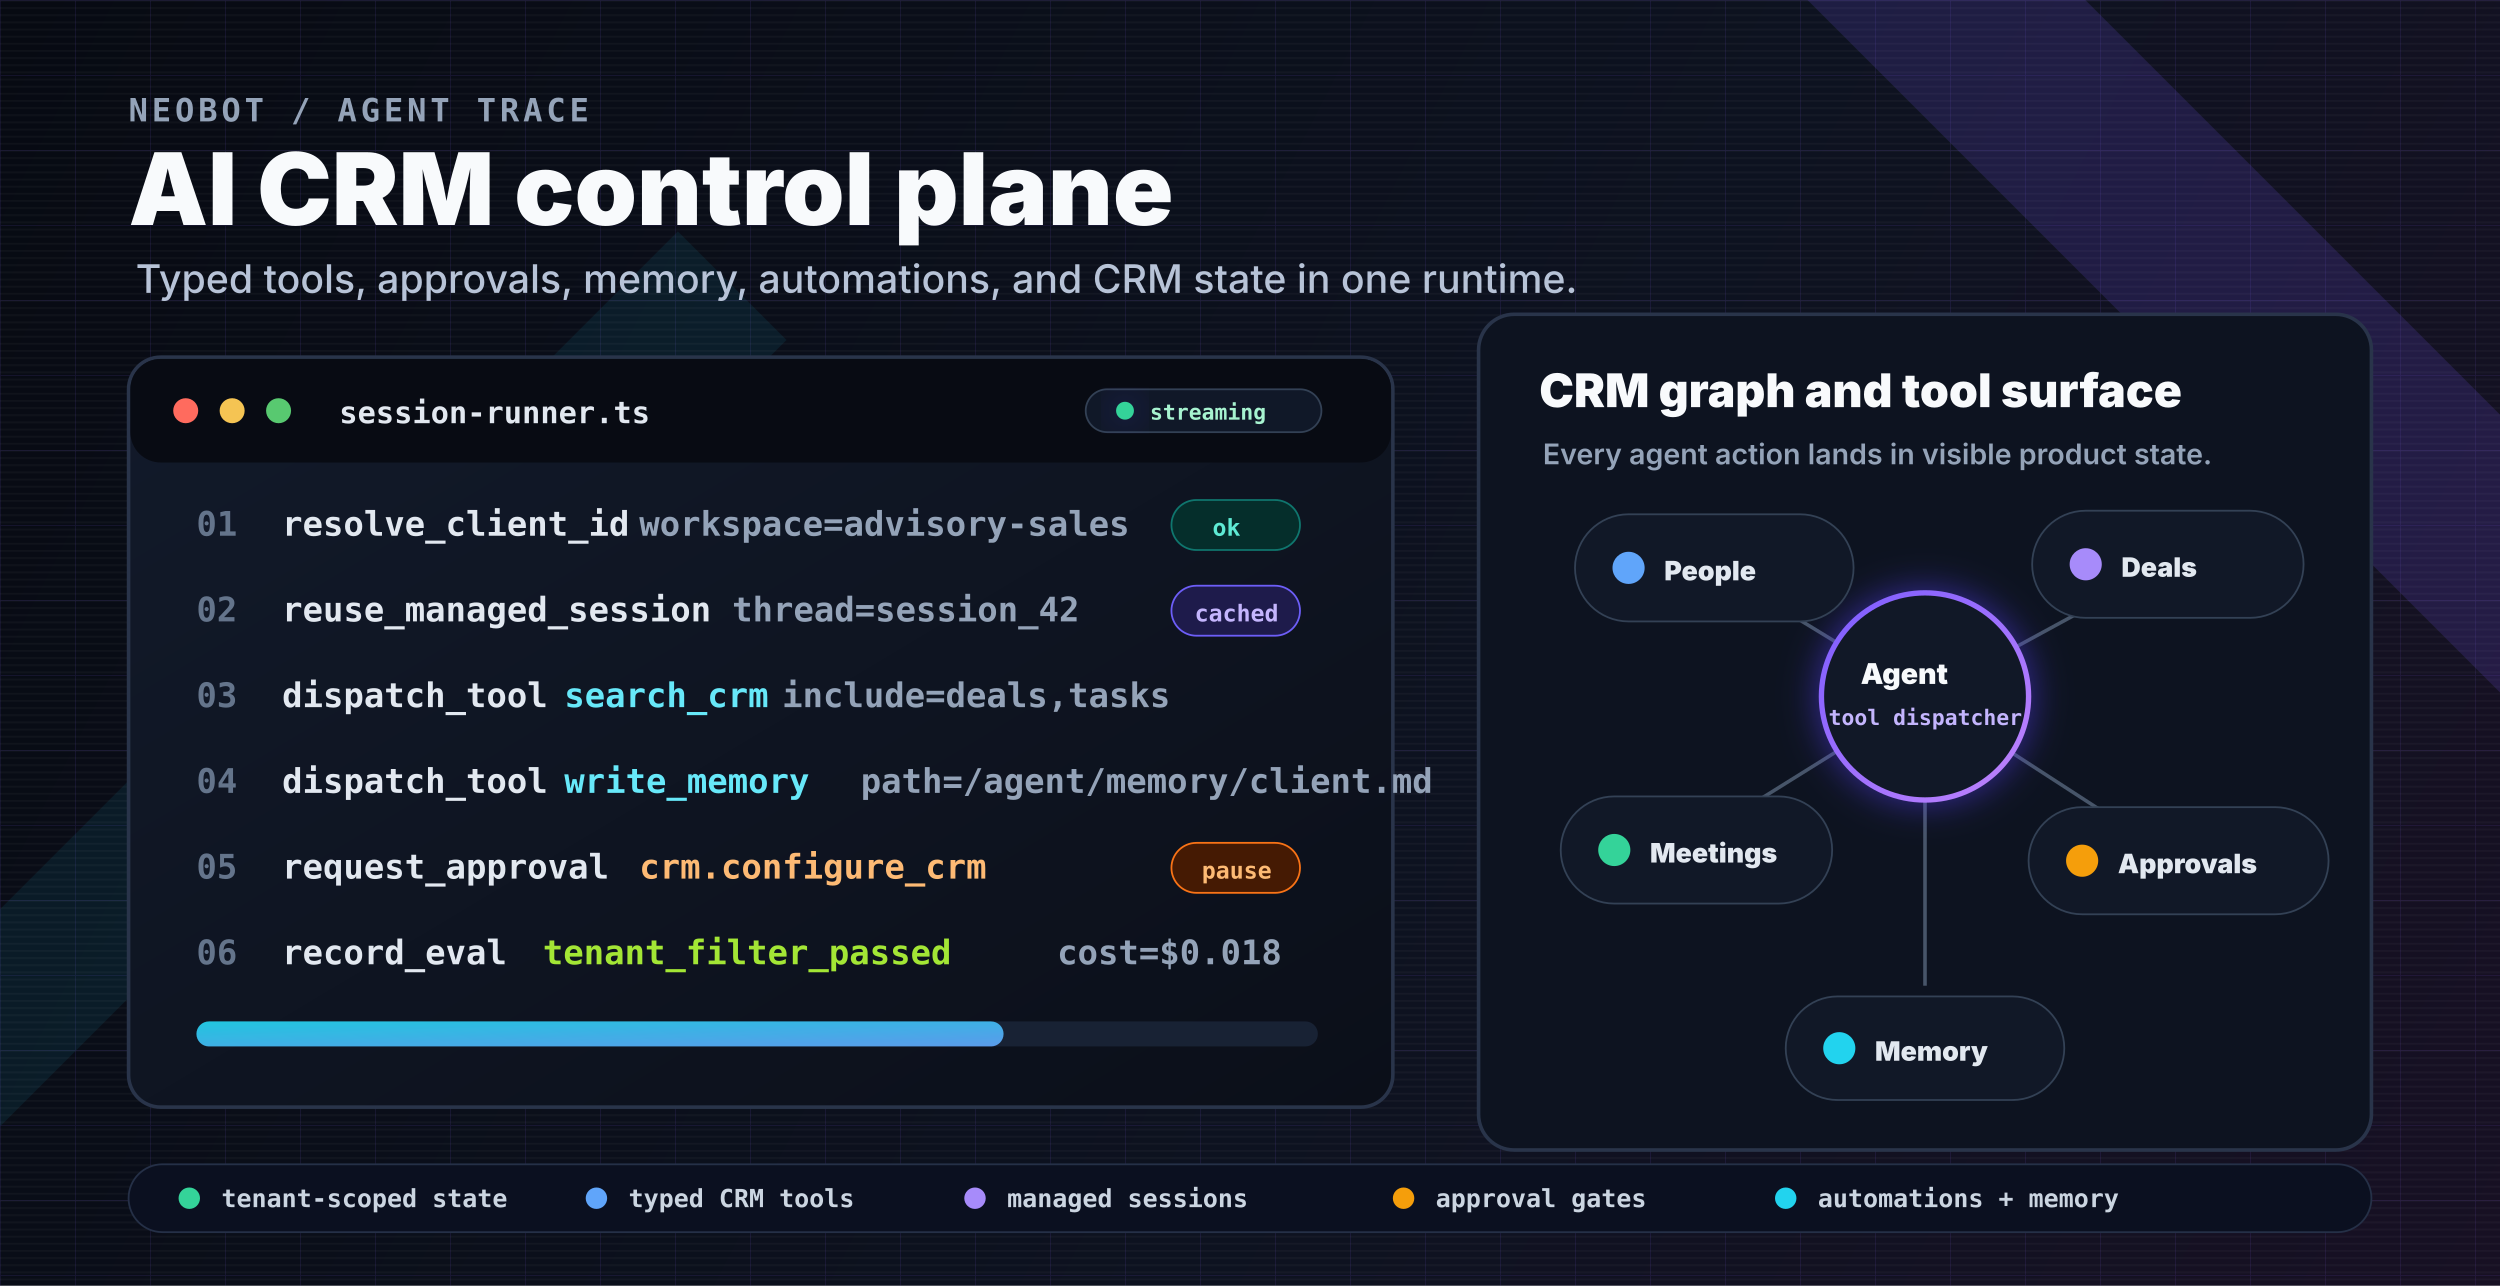
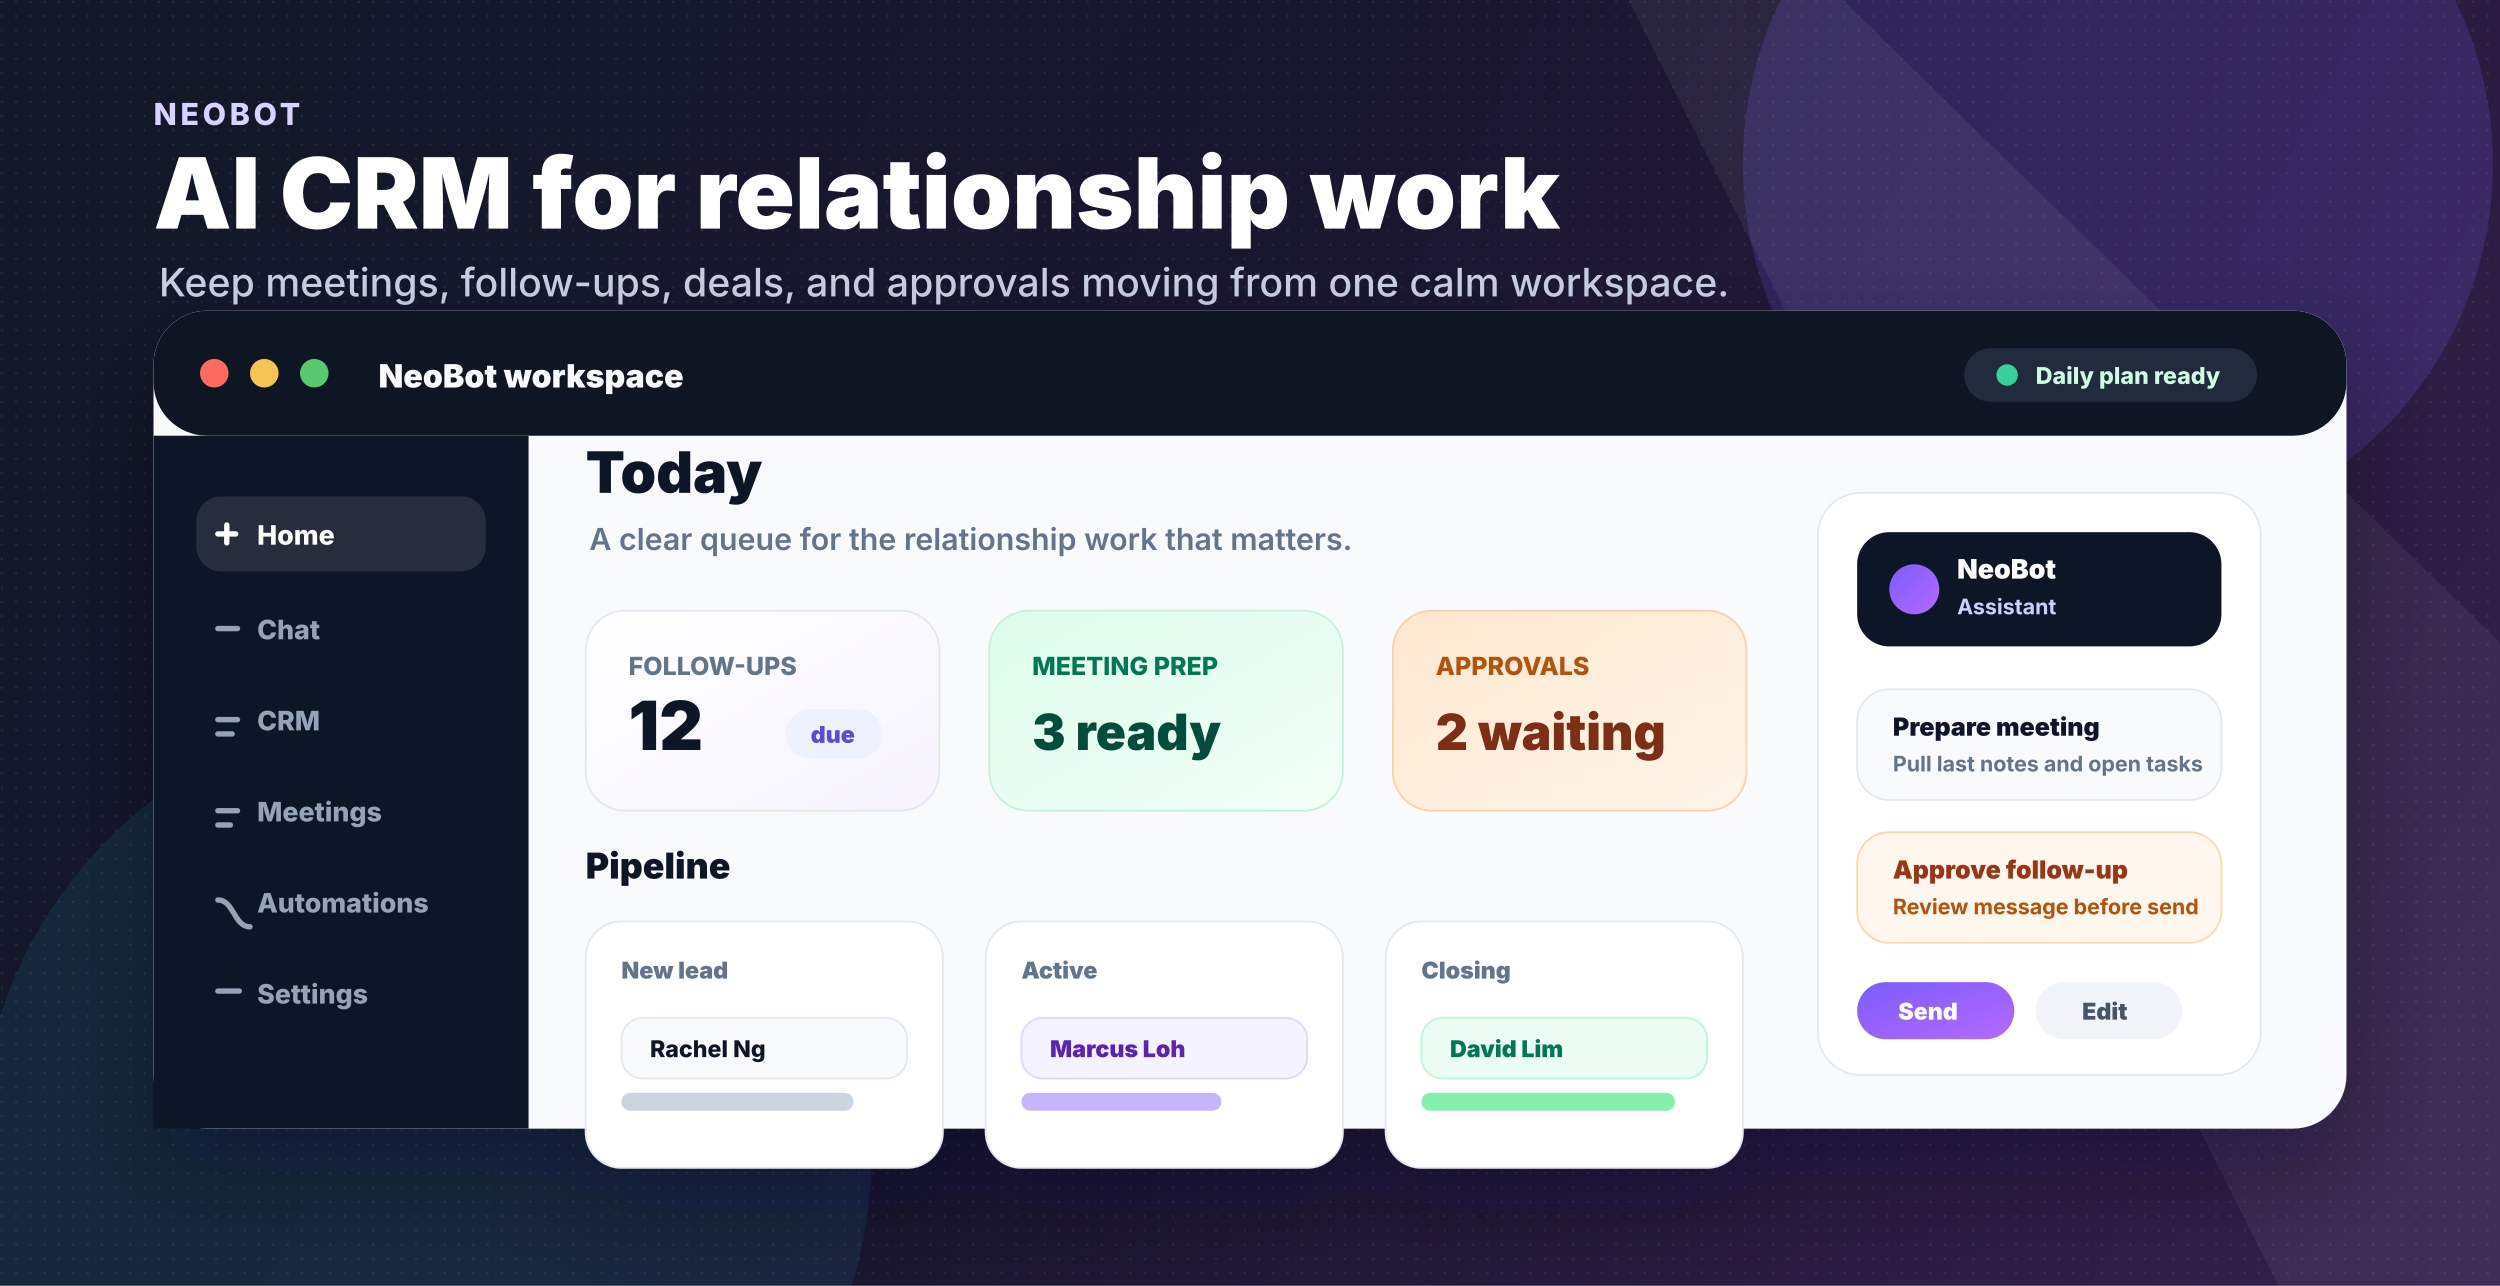
<svg xmlns="http://www.w3.org/2000/svg" width="1400" height="720" viewBox="0 0 1400 720" fill="none" role="img" aria-labelledby="title desc">
  <defs>
    <linearGradient id="bg" x1="0" y1="0" x2="1400" y2="720" gradientUnits="userSpaceOnUse">
-       <stop stop-color="#070A12" />
-       <stop offset="0.58" stop-color="#0D1220" />
-       <stop offset="1" stop-color="#171023" />
+       <stop stop-color="#111827" />
+       <stop offset="0.48" stop-color="#1A1630" />
+       <stop offset="1" stop-color="#34204C" />
    </linearGradient>
-     <linearGradient id="panel" x1="0" y1="0" x2="1" y2="1">
-       <stop stop-color="#121A2A" />
-       <stop offset="1" stop-color="#0B0F19" />
+     <linearGradient id="card" x1="0" y1="0" x2="1" y2="1">
+       <stop stop-color="#FFFFFF" />
+       <stop offset="1" stop-color="#F6F3FF" />
    </linearGradient>
    <linearGradient id="violet" x1="0" y1="0" x2="1" y2="1">
      <stop stop-color="#7C5CFF" />
-       <stop offset="1" stop-color="#C084FC" />
+       <stop offset="1" stop-color="#B469FF" />
    </linearGradient>
-     <linearGradient id="cyan" x1="0" y1="0" x2="1" y2="1">
-       <stop stop-color="#22D3EE" />
-       <stop offset="1" stop-color="#60A5FA" />
+     <linearGradient id="peach" x1="0" y1="0" x2="1" y2="1">
+       <stop stop-color="#FFE7CF" />
+       <stop offset="1" stop-color="#FFF5EA" />
    </linearGradient>
-     <linearGradient id="green" x1="0" y1="0" x2="1" y2="1">
-       <stop stop-color="#34D399" />
-       <stop offset="1" stop-color="#A3E635" />
+     <linearGradient id="mint" x1="0" y1="0" x2="1" y2="1">
+       <stop stop-color="#DDFCEB" />
+       <stop offset="1" stop-color="#F3FFF8" />
    </linearGradient>
-     <filter id="glow" x="-80%" y="-80%" width="260%" height="260%" color-interpolation-filters="sRGB">
-       <feGaussianBlur stdDeviation="10" result="blur" />
-       <feColorMatrix in="blur" type="matrix" values="0 0 0 0 0.35 0 0 0 0 0.25 0 0 0 0 1 0 0 0 0.55 0" />
-       <feMerge>
-         <feMergeNode />
-         <feMergeNode in="SourceGraphic" />
-       </feMerge>
+     <filter id="shadow" x="-20%" y="-20%" width="140%" height="150%" color-interpolation-filters="sRGB">
+       <feDropShadow dx="0" dy="24" stdDeviation="26" flood-color="#070A12" flood-opacity="0.34" />
    </filter>
-     <pattern id="grid" width="42" height="42" patternUnits="userSpaceOnUse">
-       <path d="M42 0H0V42" stroke="#8B5CF6" stroke-opacity="0.12" stroke-width="1" />
-     </pattern>
-     <pattern id="scan" width="4" height="4" patternUnits="userSpaceOnUse">
-       <rect width="4" height="1" fill="#FFFFFF" opacity="0.035" />
+     <pattern id="grain" width="8" height="8" patternUnits="userSpaceOnUse">
+       <circle cx="1" cy="1" r="0.7" fill="#FFFFFF" opacity="0.08" />
    </pattern>
  </defs>
-   <rect width="1400" height="720" rx="0" fill="url(#bg)" />
-   <rect width="1400" height="720" fill="url(#grid)" />
-   <rect width="1400" height="720" fill="url(#scan)" />
-   <path d="M1030 -60L1510 420" stroke="#7C5CFF" stroke-opacity="0.16" stroke-width="110" />
-   <path d="M-120 690L410 160" stroke="#22D3EE" stroke-opacity="0.08" stroke-width="86" />
-   <g transform="translate(72 68)">
-     <text x="0" y="0" fill="#94A3B8" font-family="ui-monospace, SFMono-Regular, Menlo, Consolas, monospace" font-size="18" font-weight="700" letter-spacing="0.12em">NEOBOT / AGENT TRACE</text>
-     <text x="0" y="58" fill="#F8FAFC" font-family="Inter, Arial, sans-serif" font-size="56" font-weight="850">AI CRM control plane</text>
-     <text x="4" y="96" fill="#B7C3D7" font-family="Inter, Arial, sans-serif" font-size="22" font-weight="500">Typed tools, approvals, memory, automations, and CRM state in one runtime.</text>
+   <rect width="1400" height="720" fill="url(#bg)" />
+   <rect width="1400" height="720" fill="url(#grain)" />
+   <circle cx="1186" cy="92" r="210" fill="#7C5CFF" opacity="0.18" />
+   <circle cx="238" cy="646" r="250" fill="#22D3EE" opacity="0.09" />
+   <path d="M1032 0L1400 360V720H1276L912 0H1032Z" fill="#FFFFFF" opacity="0.06" />
+   <g transform="translate(86 70)">
+     <text x="0" y="0" fill="#D7D2FF" font-family="Inter, Arial, sans-serif" font-size="17" font-weight="800" letter-spacing="0.12em">NEOBOT</text>
+     <text x="0" y="58" fill="#FFFFFF" font-family="Inter, Arial, sans-serif" font-size="55" font-weight="850">AI CRM for relationship work</text>
+     <text x="3" y="96" fill="#C9D0E5" font-family="Inter, Arial, sans-serif" font-size="22" font-weight="500">Keep meetings, follow-ups, deals, and approvals moving from one calm workspace.</text>
  </g>
-   <g transform="translate(72 200)">
-     <rect width="708" height="420" rx="18" fill="url(#panel)" stroke="#29344A" stroke-width="2" />
-     <rect x="1" y="1" width="706" height="58" rx="17" fill="#080B13" />
-     <circle cx="32" cy="30" r="7" fill="#FF6B5E" />
-     <circle cx="58" cy="30" r="7" fill="#F5C453" />
-     <circle cx="84" cy="30" r="7" fill="#58C970" />
-     <text x="118" y="37" fill="#E2E8F0" font-family="ui-monospace, SFMono-Regular, Menlo, Consolas, monospace" font-size="17" font-weight="800">session-runner.ts</text>
-     <rect x="536" y="18" width="132" height="24" rx="12" fill="#101828" stroke="#334155" />
-     <circle cx="558" cy="30" r="5" fill="#34D399" filter="url(#glow)" />
-     <text x="572" y="35" fill="#A7F3D0" font-family="ui-monospace, SFMono-Regular, Menlo, Consolas, monospace" font-size="12" font-weight="800">streaming</text>
-     <g font-family="ui-monospace, SFMono-Regular, Menlo, Consolas, monospace" font-size="19" font-weight="700">
-       <text x="38" y="100" fill="#64748B">01</text>
-       <text x="86" y="100" fill="#E2E8F0">resolve_client_id</text>
-       <text x="286" y="100" fill="#94A3B8">workspace=advisory-sales</text>
-       <rect x="584" y="80" width="72" height="28" rx="14" fill="#052E2B" stroke="#0F766E" />
-       <text x="607" y="100" fill="#5EEAD4" font-size="13">ok</text>
-       <text x="38" y="148" fill="#64748B">02</text>
-       <text x="86" y="148" fill="#E2E8F0">reuse_managed_session</text>
-       <text x="338" y="148" fill="#94A3B8">thread=session_42</text>
-       <rect x="584" y="128" width="72" height="28" rx="14" fill="#1E1B4B" stroke="#6D5EF8" />
-       <text x="597" y="148" fill="#C4B5FD" font-size="13">cached</text>
-       <text x="38" y="196" fill="#64748B">03</text>
-       <text x="86" y="196" fill="#E2E8F0">dispatch_tool</text>
-       <text x="244" y="196" fill="#67E8F9">search_crm</text>
-       <text x="366" y="196" fill="#94A3B8">include=deals,tasks</text>
-       <text x="38" y="244" fill="#64748B">04</text>
-       <text x="86" y="244" fill="#E2E8F0">dispatch_tool</text>
-       <text x="244" y="244" fill="#67E8F9">write_memory</text>
-       <text x="410" y="244" fill="#94A3B8">path=/agent/memory/client.md</text>
-       <text x="38" y="292" fill="#64748B">05</text>
-       <text x="86" y="292" fill="#E2E8F0">request_approval</text>
-       <text x="286" y="292" fill="#FDBA74">crm.configure_crm</text>
-       <rect x="584" y="272" width="72" height="28" rx="14" fill="#451A03" stroke="#F97316" />
-       <text x="601" y="292" fill="#FDBA74" font-size="13">pause</text>
-       <text x="38" y="340" fill="#64748B">06</text>
-       <text x="86" y="340" fill="#E2E8F0">record_eval</text>
-       <text x="232" y="340" fill="#A3E635">tenant_filter_passed</text>
-       <text x="520" y="340" fill="#94A3B8">cost=$0.018</text>
+   <g transform="translate(86 174)" filter="url(#shadow)">
+     <rect width="1228" height="458" rx="30" fill="#F8FAFC" />
+     <rect width="1228" height="70" rx="30" fill="#101521" />
+     <circle cx="34" cy="35" r="8" fill="#FF6B5E" />
+     <circle cx="62" cy="35" r="8" fill="#F5C453" />
+     <circle cx="90" cy="35" r="8" fill="#58C970" />
+     <text x="126" y="43" fill="#F8FAFC" font-family="Inter, Arial, sans-serif" font-size="18" font-weight="850">NeoBot workspace</text>
+     <rect x="1014" y="21" width="164" height="30" rx="15" fill="#222B3D" />
+     <circle cx="1038" cy="36" r="6" fill="#34D399" />
+     <text x="1054" y="41" fill="#D1FAE5" font-family="Inter, Arial, sans-serif" font-size="13" font-weight="800">Daily plan ready</text>
+     <rect x="0" y="70" width="210" height="388" rx="0" fill="#111827" />
+     <g font-family="Inter, Arial, sans-serif" font-size="15" font-weight="800">
+       <rect x="24" y="104" width="162" height="42" rx="14" fill="#FFFFFF" opacity="0.1" />
+       <text x="58" y="131" fill="#FFFFFF">Home</text>
+       <text x="58" y="184" fill="#94A3B8">Chat</text>
+       <text x="58" y="235" fill="#94A3B8">CRM</text>
+       <text x="58" y="286" fill="#94A3B8">Meetings</text>
+       <text x="58" y="337" fill="#94A3B8">Automations</text>
+       <text x="58" y="388" fill="#94A3B8">Settings</text>
    </g>
-     <rect x="38" y="372" width="628" height="14" rx="7" fill="#182234" />
-     <rect x="38" y="372" width="452" height="14" rx="7" fill="url(#cyan)" opacity="0.92" />
-   </g>
-   <g transform="translate(828 176)">
-     <rect width="500" height="468" rx="20" fill="#0D1320" stroke="#29344A" stroke-width="2" />
-     <text x="34" y="52" fill="#F8FAFC" font-family="Inter, Arial, sans-serif" font-size="26" font-weight="850">CRM graph and tool surface</text>
-     <text x="36" y="84" fill="#94A3B8" font-family="Inter, Arial, sans-serif" font-size="16" font-weight="600">Every agent action lands in visible product state.</text>
-     <g stroke="#475569" stroke-width="2">
-       <path d="M250 214L132 142" />
-       <path d="M250 214L386 140" />
-       <path d="M250 214L112 300" />
-       <path d="M250 214L392 306" />
-       <path d="M250 214L250 376" />
+     <g fill="none" stroke-linecap="round" stroke-width="3">
+       <path d="M36 125H46M41 120V130" stroke="#FFFFFF" />
+       <path d="M36 178H47" stroke="#94A3B8" />
+       <path d="M36 229H47M36 237H44" stroke="#94A3B8" />
+       <path d="M36 280H47M36 288H43" stroke="#94A3B8" />
+       <path d="M36 330C45 330 45 345 54 345" stroke="#94A3B8" />
+       <path d="M36 381H48" stroke="#94A3B8" />
    </g>
-     <g filter="url(#glow)">
-       <circle cx="250" cy="214" r="58" fill="#111827" stroke="url(#violet)" stroke-width="3" />
-       <text x="214" y="207" fill="#F8FAFC" font-family="Inter, Arial, sans-serif" font-size="16" font-weight="850">Agent</text>
-       <text x="196" y="230" fill="#C4B5FD" font-family="ui-monospace, SFMono-Regular, Menlo, Consolas, monospace" font-size="12" font-weight="800">tool dispatcher</text>
+     <g transform="translate(242 102)">
+       <text x="0" y="0" fill="#111827" font-family="Inter, Arial, sans-serif" font-size="32" font-weight="850">Today</text>
+       <text x="2" y="32" fill="#64748B" font-family="Inter, Arial, sans-serif" font-size="17" font-weight="600">A clear queue for the relationship work that matters.</text>
+       <g transform="translate(0 66)">
+         <rect width="198" height="112" rx="22" fill="url(#card)" stroke="#E3E7EF" />
+         <text x="24" y="36" fill="#64748B" font-family="Inter, Arial, sans-serif" font-size="14" font-weight="800">FOLLOW-UPS</text>
+         <text x="24" y="78" fill="#111827" font-family="Inter, Arial, sans-serif" font-size="38" font-weight="850">12</text>
+         <rect x="112" y="55" width="54" height="28" rx="14" fill="#EEF2FF" />
+         <text x="126" y="74" fill="#5B4BDB" font-family="Inter, Arial, sans-serif" font-size="13" font-weight="850">due</text>
+       </g>
+       <g transform="translate(226 66)">
+         <rect width="198" height="112" rx="22" fill="url(#mint)" stroke="#C5F2D6" />
+         <text x="24" y="36" fill="#047857" font-family="Inter, Arial, sans-serif" font-size="14" font-weight="800">MEETING PREP</text>
+         <text x="24" y="78" fill="#064E3B" font-family="Inter, Arial, sans-serif" font-size="28" font-weight="850">3 ready</text>
+       </g>
+       <g transform="translate(452 66)">
+         <rect width="198" height="112" rx="22" fill="url(#peach)" stroke="#FBD0A8" />
+         <text x="24" y="36" fill="#B45309" font-family="Inter, Arial, sans-serif" font-size="14" font-weight="800">APPROVALS</text>
+         <text x="24" y="78" fill="#7C2D12" font-family="Inter, Arial, sans-serif" font-size="28" font-weight="850">2 waiting</text>
+       </g>
+       <g transform="translate(0 216)">
+         <text x="0" y="0" fill="#111827" font-family="Inter, Arial, sans-serif" font-size="20" font-weight="850">Pipeline</text>
+         <rect x="0" y="24" width="200" height="138" rx="20" fill="#FFFFFF" stroke="#E3E7EF" />
+         <text x="20" y="56" fill="#64748B" font-family="Inter, Arial, sans-serif" font-size="13" font-weight="850">New lead</text>
+         <rect x="20" y="78" width="160" height="34" rx="12" fill="#F8FAFC" stroke="#E3E7EF" />
+         <text x="36" y="100" fill="#111827" font-family="Inter, Arial, sans-serif" font-size="13" font-weight="800">Rachel Ng</text>
+         <rect x="20" y="120" width="130" height="10" rx="5" fill="#CBD5E1" />
+         <rect x="224" y="24" width="200" height="138" rx="20" fill="#FFFFFF" stroke="#E3E7EF" />
+         <text x="244" y="56" fill="#64748B" font-family="Inter, Arial, sans-serif" font-size="13" font-weight="850">Active</text>
+         <rect x="244" y="78" width="160" height="34" rx="12" fill="#F5F3FF" stroke="#DDD6FE" />
+         <text x="260" y="100" fill="#5B21B6" font-family="Inter, Arial, sans-serif" font-size="13" font-weight="850">Marcus Loh</text>
+         <rect x="244" y="120" width="112" height="10" rx="5" fill="#C4B5FD" />
+         <rect x="448" y="24" width="200" height="138" rx="20" fill="#FFFFFF" stroke="#E3E7EF" />
+         <text x="468" y="56" fill="#64748B" font-family="Inter, Arial, sans-serif" font-size="13" font-weight="850">Closing</text>
+         <rect x="468" y="78" width="160" height="34" rx="12" fill="#ECFDF5" stroke="#BBF7D0" />
+         <text x="484" y="100" fill="#047857" font-family="Inter, Arial, sans-serif" font-size="13" font-weight="850">David Lim</text>
+         <rect x="468" y="120" width="142" height="10" rx="5" fill="#86EFAC" />
+       </g>
    </g>
-     <g font-family="Inter, Arial, sans-serif" font-weight="850">
-       <rect x="54" y="112" width="156" height="60" rx="30" fill="#111827" stroke="#334155" />
-       <circle cx="84" cy="142" r="9" fill="#60A5FA" />
-       <text x="104" y="149" fill="#E2E8F0" font-size="15">People</text>
-       <rect x="310" y="110" width="152" height="60" rx="30" fill="#111827" stroke="#334155" />
-       <circle cx="340" cy="140" r="9" fill="#A78BFA" />
-       <text x="360" y="147" fill="#E2E8F0" font-size="15">Deals</text>
-       <rect x="46" y="270" width="152" height="60" rx="30" fill="#111827" stroke="#334155" />
-       <circle cx="76" cy="300" r="9" fill="#34D399" />
-       <text x="96" y="307" fill="#E2E8F0" font-size="15">Meetings</text>
-       <rect x="308" y="276" width="168" height="60" rx="30" fill="#111827" stroke="#334155" />
-       <circle cx="338" cy="306" r="9" fill="#F59E0B" />
-       <text x="358" y="313" fill="#E2E8F0" font-size="15">Approvals</text>
-       <rect x="172" y="382" width="156" height="58" rx="29" fill="#111827" stroke="#334155" />
-       <circle cx="202" cy="411" r="9" fill="#22D3EE" />
-       <text x="222" y="418" fill="#E2E8F0" font-size="15">Memory</text>
-     </g>
-   </g>
-   <g transform="translate(72 652)">
-     <rect width="1256" height="38" rx="19" fill="#0B1020" stroke="#253047" />
-     <g font-family="ui-monospace, SFMono-Regular, Menlo, Consolas, monospace" font-size="14" font-weight="800">
-       <circle cx="34" cy="19" r="6" fill="#34D399" />
-       <text x="52" y="24" fill="#CBD5E1">tenant-scoped state</text>
-       <circle cx="262" cy="19" r="6" fill="#60A5FA" />
-       <text x="280" y="24" fill="#CBD5E1">typed CRM tools</text>
-       <circle cx="474" cy="19" r="6" fill="#A78BFA" />
-       <text x="492" y="24" fill="#CBD5E1">managed sessions</text>
-       <circle cx="714" cy="19" r="6" fill="#F59E0B" />
-       <text x="732" y="24" fill="#CBD5E1">approval gates</text>
-       <circle cx="928" cy="19" r="6" fill="#22D3EE" />
-       <text x="946" y="24" fill="#CBD5E1">automations + memory</text>
+     <g transform="translate(932 102)">
+       <rect width="248" height="326" rx="24" fill="#FFFFFF" stroke="#E3E7EF" />
+       <rect x="22" y="22" width="204" height="64" rx="18" fill="#111827" />
+       <circle cx="54" cy="54" r="14" fill="url(#violet)" />
+       <text x="78" y="48" fill="#FFFFFF" font-family="Inter, Arial, sans-serif" font-size="15" font-weight="850">NeoBot</text>
+       <text x="78" y="68" fill="#C7D2FE" font-family="Inter, Arial, sans-serif" font-size="12" font-weight="700">Assistant</text>
+       <rect x="22" y="110" width="204" height="62" rx="18" fill="#F8FAFC" stroke="#E3E7EF" />
+       <text x="42" y="136" fill="#111827" font-family="Inter, Arial, sans-serif" font-size="14" font-weight="850">Prepare meeting</text>
+       <text x="42" y="156" fill="#64748B" font-family="Inter, Arial, sans-serif" font-size="12" font-weight="650">Pull last notes and open tasks</text>
+       <rect x="22" y="190" width="204" height="62" rx="18" fill="#FFF7ED" stroke="#FED7AA" />
+       <text x="42" y="216" fill="#9A3412" font-family="Inter, Arial, sans-serif" font-size="14" font-weight="850">Approve follow-up</text>
+       <text x="42" y="236" fill="#B45309" font-family="Inter, Arial, sans-serif" font-size="12" font-weight="650">Review message before send</text>
+       <rect x="22" y="274" width="88" height="32" rx="16" fill="url(#violet)" />
+       <text x="45" y="295" fill="#FFFFFF" font-family="Inter, Arial, sans-serif" font-size="13" font-weight="850">Send</text>
+       <rect x="122" y="274" width="82" height="32" rx="16" fill="#F1F5F9" />
+       <text x="148" y="295" fill="#475569" font-family="Inter, Arial, sans-serif" font-size="13" font-weight="850">Edit</text>
    </g>
  </g>
</svg>
